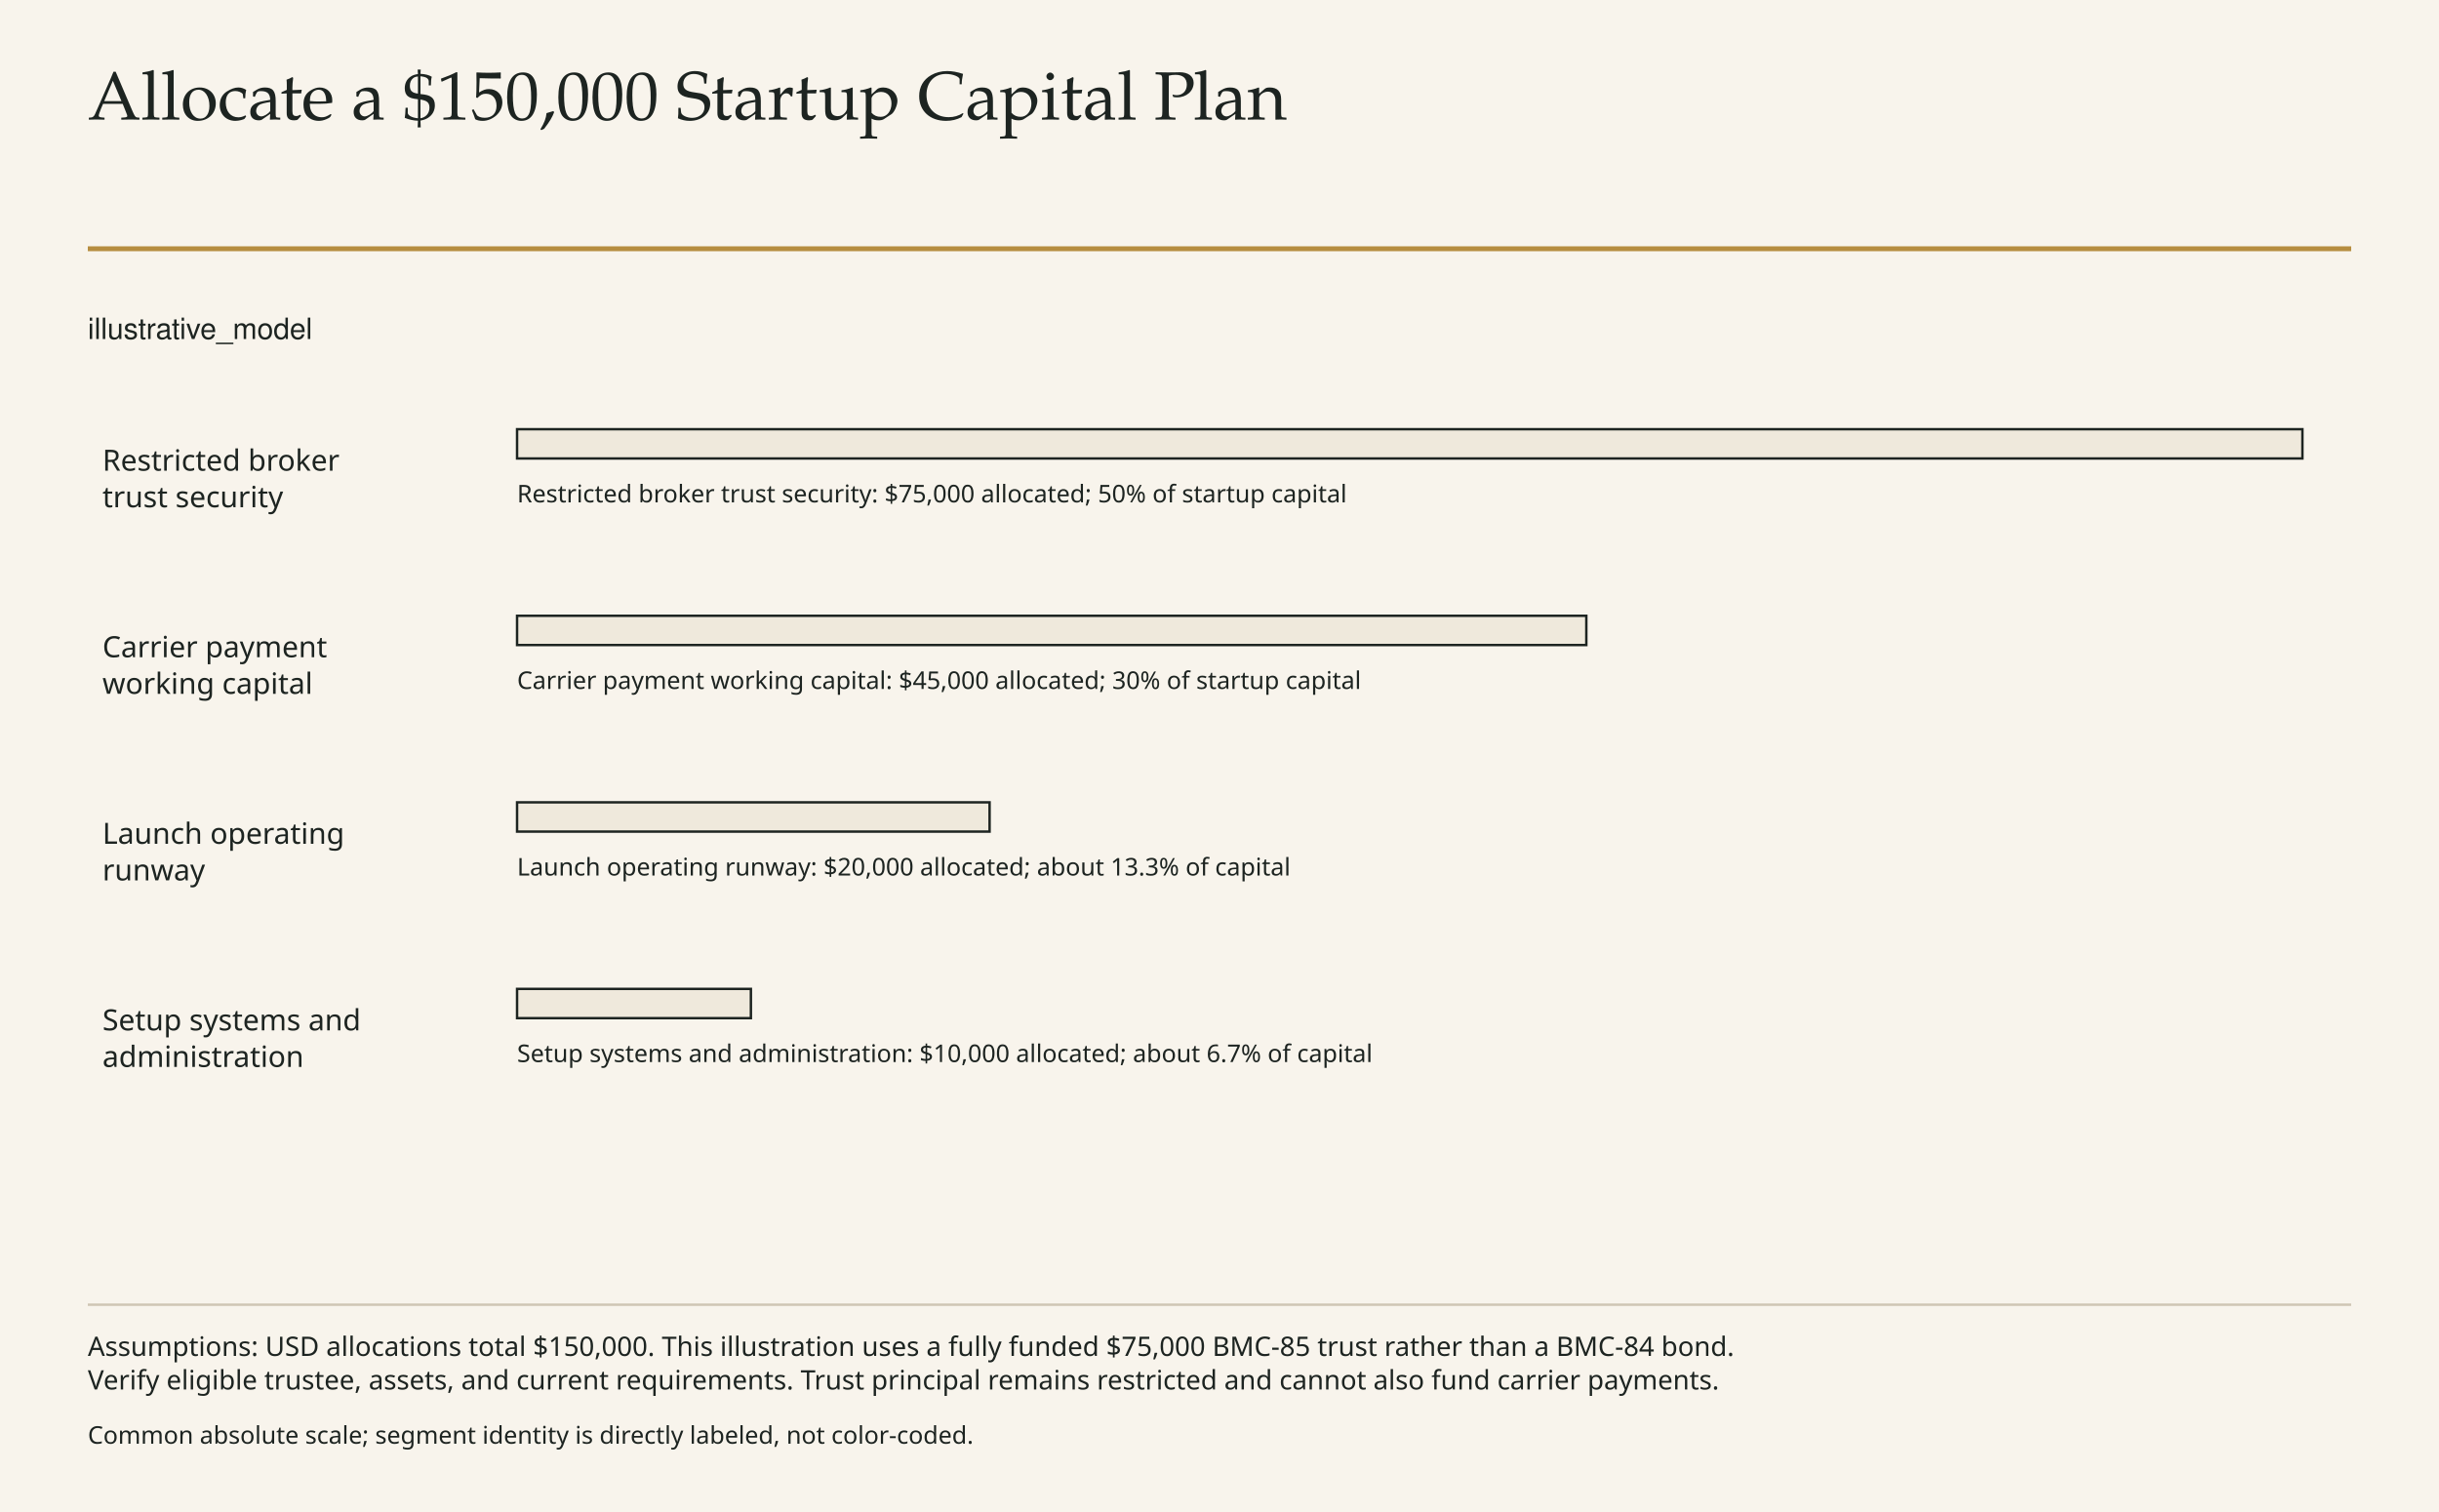
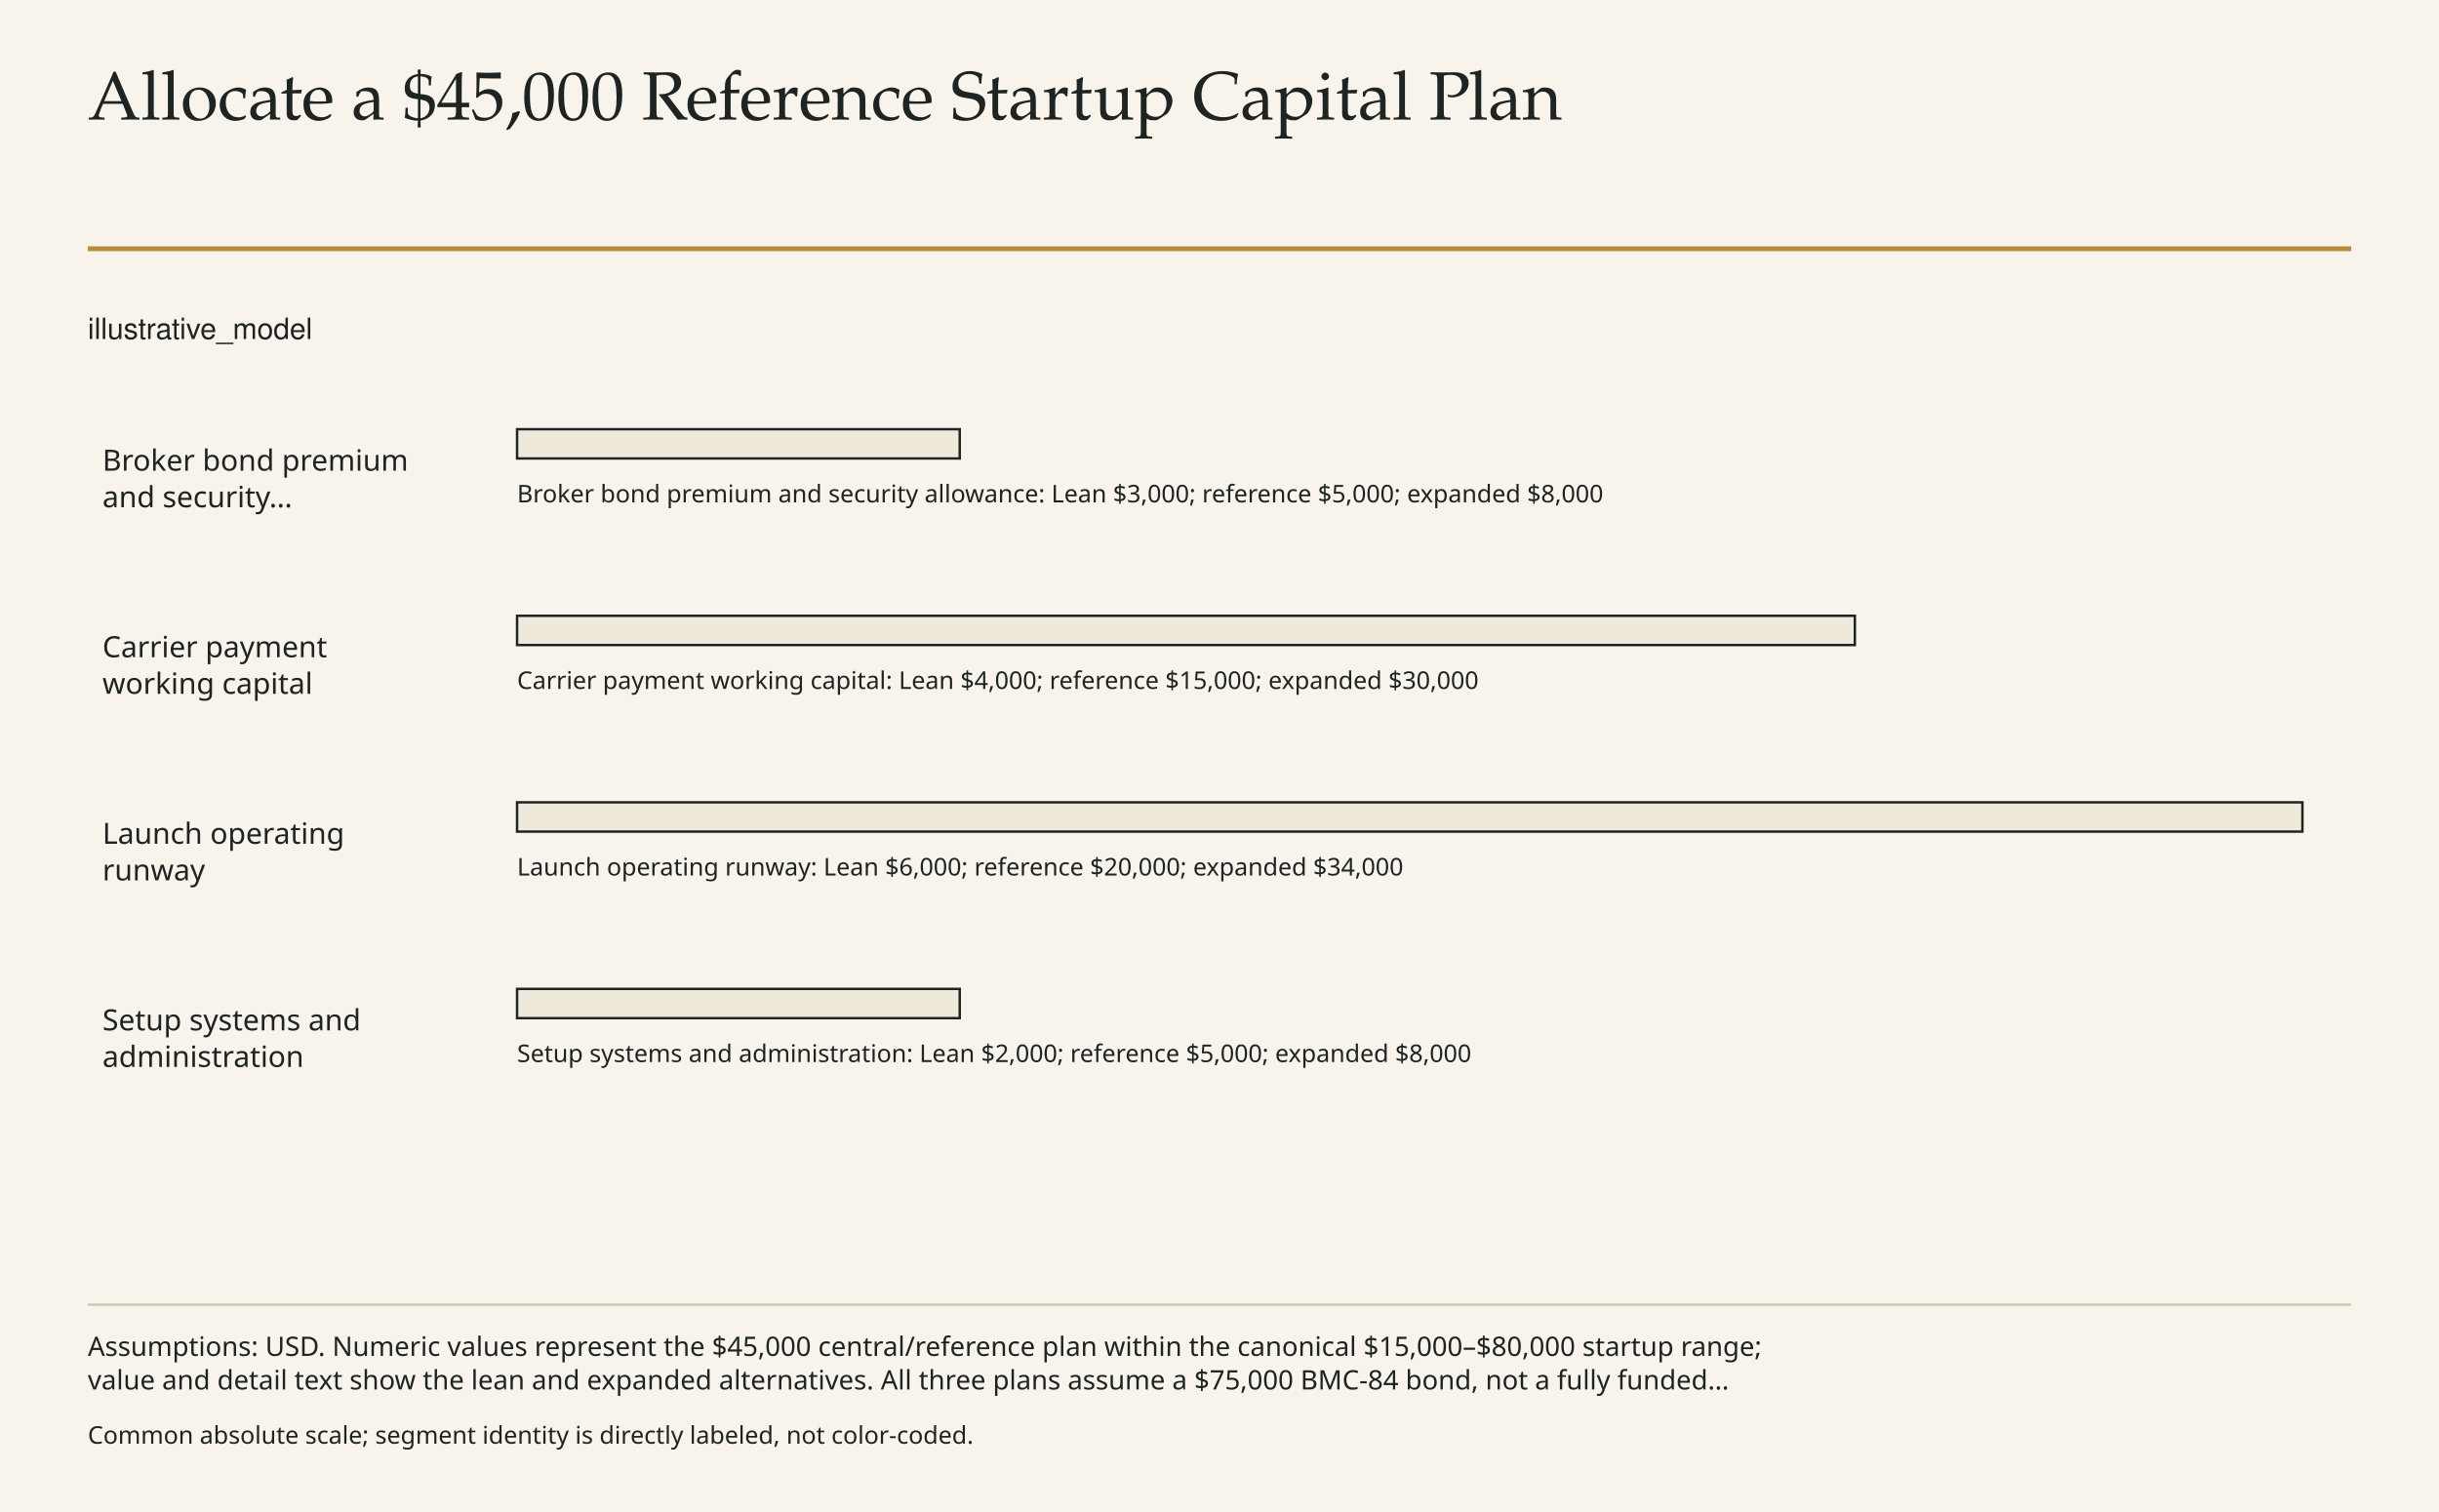
<svg xmlns="http://www.w3.org/2000/svg" viewBox="0 0 1000 620" role="img">
  <rect x="0" y="0" width="1000" height="620" fill="#F8F4EC" stroke="none" stroke-width="1" />
  <text x="36" y="49" font-family="Palatino, Georgia, serif" font-size="28" fill="#1D2421" text-anchor="start" style="font-variant-numeric:tabular-nums">
-     <tspan x="36" dy="0">Allocate a $150,000 Startup Capital Plan</tspan>
+     <tspan x="36" dy="0">Allocate a $45,000 Reference Startup Capital Plan</tspan>
  </text>
  <line x1="36" y1="102" x2="964" y2="102" stroke="#B68D40" stroke-width="2" />
  <text x="36" y="139" font-family="Helvetica, sans-serif" font-size="12" fill="#1D2421" text-anchor="start" style="font-variant-numeric:tabular-nums">
    <tspan x="36" dy="0">illustrative_model</tspan>
  </text>
  <text x="42" y="193.0" font-family="Optima, Calibri, sans-serif" font-size="12" fill="#1D2421" text-anchor="start" style="font-variant-numeric:tabular-nums">
-     <tspan x="42" dy="0">Restricted broker</tspan>
-     <tspan x="42" dy="15.0">trust security</tspan>
+     <tspan x="42" dy="0">Broker bond premium</tspan>
+     <tspan x="42" dy="15.0">and security…</tspan>
  </text>
-   <rect x="212" y="176.0" width="732.0" height="12" fill="#EFE9DC" stroke="#1D2421" stroke-width="1" />
+   <rect x="212" y="176.0" width="181.5" height="12" fill="#EFE9DC" stroke="#1D2421" stroke-width="1" />
  <text x="212" y="206.0" font-family="Optima, Calibri, sans-serif" font-size="10" fill="#1D2421" text-anchor="start" style="font-variant-numeric:tabular-nums">
-     <tspan x="212" dy="0">Restricted broker trust security: $75,000 allocated; 50% of startup capital</tspan>
+     <tspan x="212" dy="0">Broker bond premium and security allowance: Lean $3,000; reference $5,000; expanded $8,000</tspan>
  </text>
  <text x="42" y="269.5" font-family="Optima, Calibri, sans-serif" font-size="12" fill="#1D2421" text-anchor="start" style="font-variant-numeric:tabular-nums">
    <tspan x="42" dy="0">Carrier payment</tspan>
    <tspan x="42" dy="15.0">working capital</tspan>
  </text>
-   <rect x="212" y="252.5" width="438.4" height="12" fill="#EFE9DC" stroke="#1D2421" stroke-width="1" />
+   <rect x="212" y="252.5" width="548.5" height="12" fill="#EFE9DC" stroke="#1D2421" stroke-width="1" />
  <text x="212" y="282.5" font-family="Optima, Calibri, sans-serif" font-size="10" fill="#1D2421" text-anchor="start" style="font-variant-numeric:tabular-nums">
-     <tspan x="212" dy="0">Carrier payment working capital: $45,000 allocated; 30% of startup capital</tspan>
+     <tspan x="212" dy="0">Carrier payment working capital: Lean $4,000; reference $15,000; expanded $30,000</tspan>
  </text>
  <text x="42" y="346.0" font-family="Optima, Calibri, sans-serif" font-size="12" fill="#1D2421" text-anchor="start" style="font-variant-numeric:tabular-nums">
    <tspan x="42" dy="0">Launch operating</tspan>
    <tspan x="42" dy="15.0">runway</tspan>
  </text>
-   <rect x="212" y="329.0" width="193.733" height="12" fill="#EFE9DC" stroke="#1D2421" stroke-width="1" />
+   <rect x="212" y="329.0" width="732.0" height="12" fill="#EFE9DC" stroke="#1D2421" stroke-width="1" />
  <text x="212" y="359.0" font-family="Optima, Calibri, sans-serif" font-size="10" fill="#1D2421" text-anchor="start" style="font-variant-numeric:tabular-nums">
-     <tspan x="212" dy="0">Launch operating runway: $20,000 allocated; about 13.3% of capital</tspan>
+     <tspan x="212" dy="0">Launch operating runway: Lean $6,000; reference $20,000; expanded $34,000</tspan>
  </text>
  <text x="42" y="422.5" font-family="Optima, Calibri, sans-serif" font-size="12" fill="#1D2421" text-anchor="start" style="font-variant-numeric:tabular-nums">
    <tspan x="42" dy="0">Setup systems and</tspan>
    <tspan x="42" dy="15.0">administration</tspan>
  </text>
-   <rect x="212" y="405.5" width="95.867" height="12" fill="#EFE9DC" stroke="#1D2421" stroke-width="1" />
+   <rect x="212" y="405.5" width="181.5" height="12" fill="#EFE9DC" stroke="#1D2421" stroke-width="1" />
  <text x="212" y="435.5" font-family="Optima, Calibri, sans-serif" font-size="10" fill="#1D2421" text-anchor="start" style="font-variant-numeric:tabular-nums">
-     <tspan x="212" dy="0">Setup systems and administration: $10,000 allocated; about 6.7% of capital</tspan>
+     <tspan x="212" dy="0">Setup systems and administration: Lean $2,000; reference $5,000; expanded $8,000</tspan>
  </text>
  <line x1="36" y1="535" x2="964" y2="535" stroke="#CFC6B4" stroke-width="1" />
  <text x="36" y="556" font-family="Optima, Calibri, sans-serif" font-size="11" fill="#1D2421" text-anchor="start" style="font-variant-numeric:tabular-nums">
-     <tspan x="36" dy="0">Assumptions: USD allocations total $150,000. This illustration uses a fully funded $75,000 BMC-85 trust rather than a BMC-84 bond.</tspan>
-     <tspan x="36" dy="13.75">Verify eligible trustee, assets, and current requirements. Trust principal remains restricted and cannot also fund carrier payments.</tspan>
+     <tspan x="36" dy="0">Assumptions: USD. Numeric values represent the $45,000 central/reference plan within the canonical $15,000–$80,000 startup range;</tspan>
+     <tspan x="36" dy="13.75">value and detail text show the lean and expanded alternatives. All three plans assume a $75,000 BMC-84 bond, not a fully funded…</tspan>
  </text>
  <text x="36" y="592" font-family="Optima, Calibri, sans-serif" font-size="10" fill="#1D2421" text-anchor="start" style="font-variant-numeric:tabular-nums">
    <tspan x="36" dy="0">Common absolute scale; segment identity is directly labeled, not color-coded.</tspan>
  </text>
</svg>
